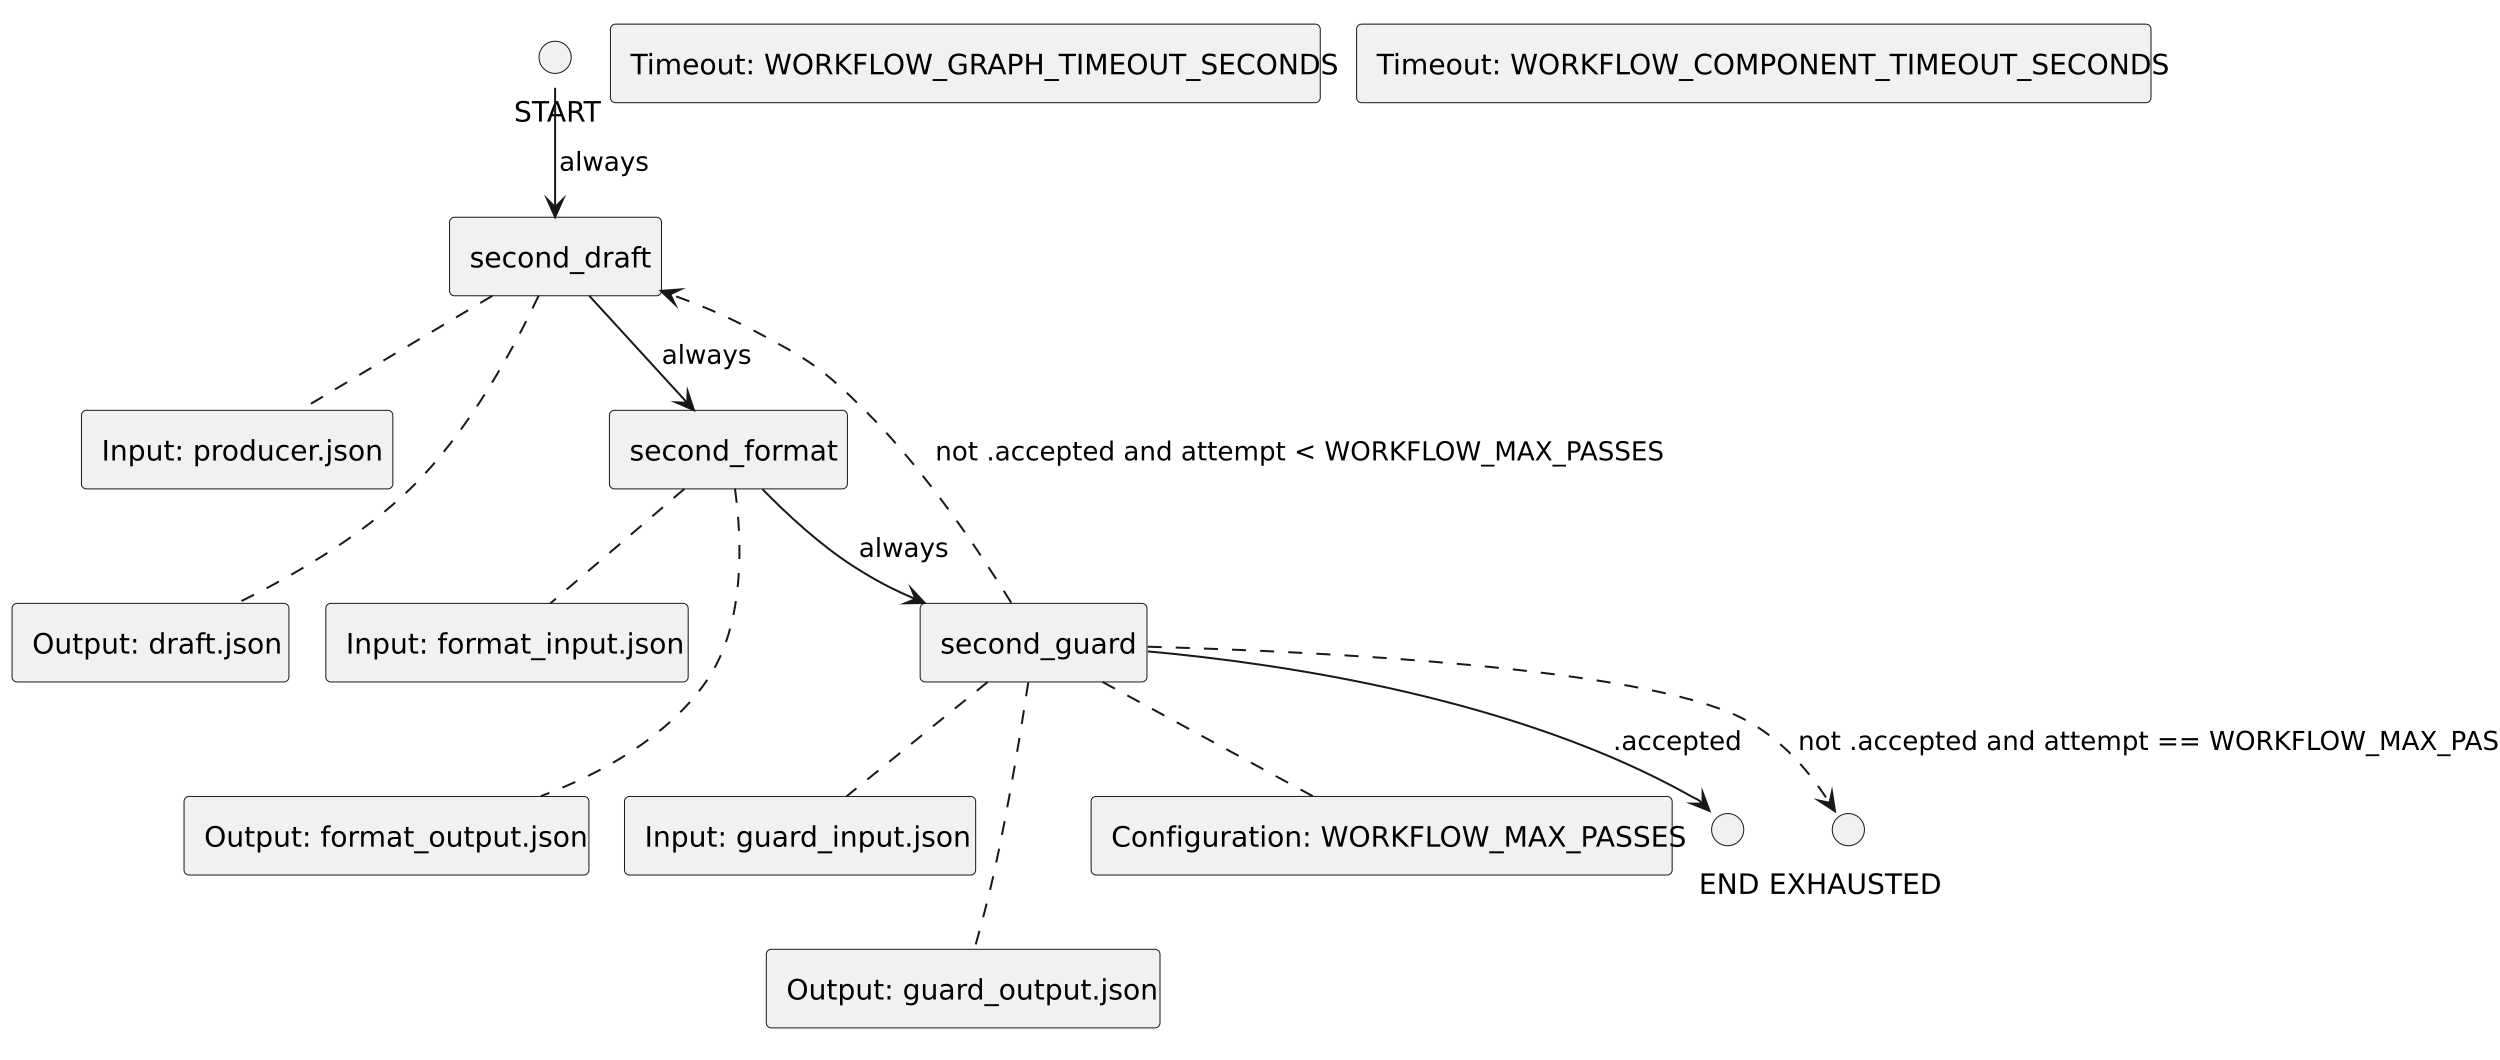
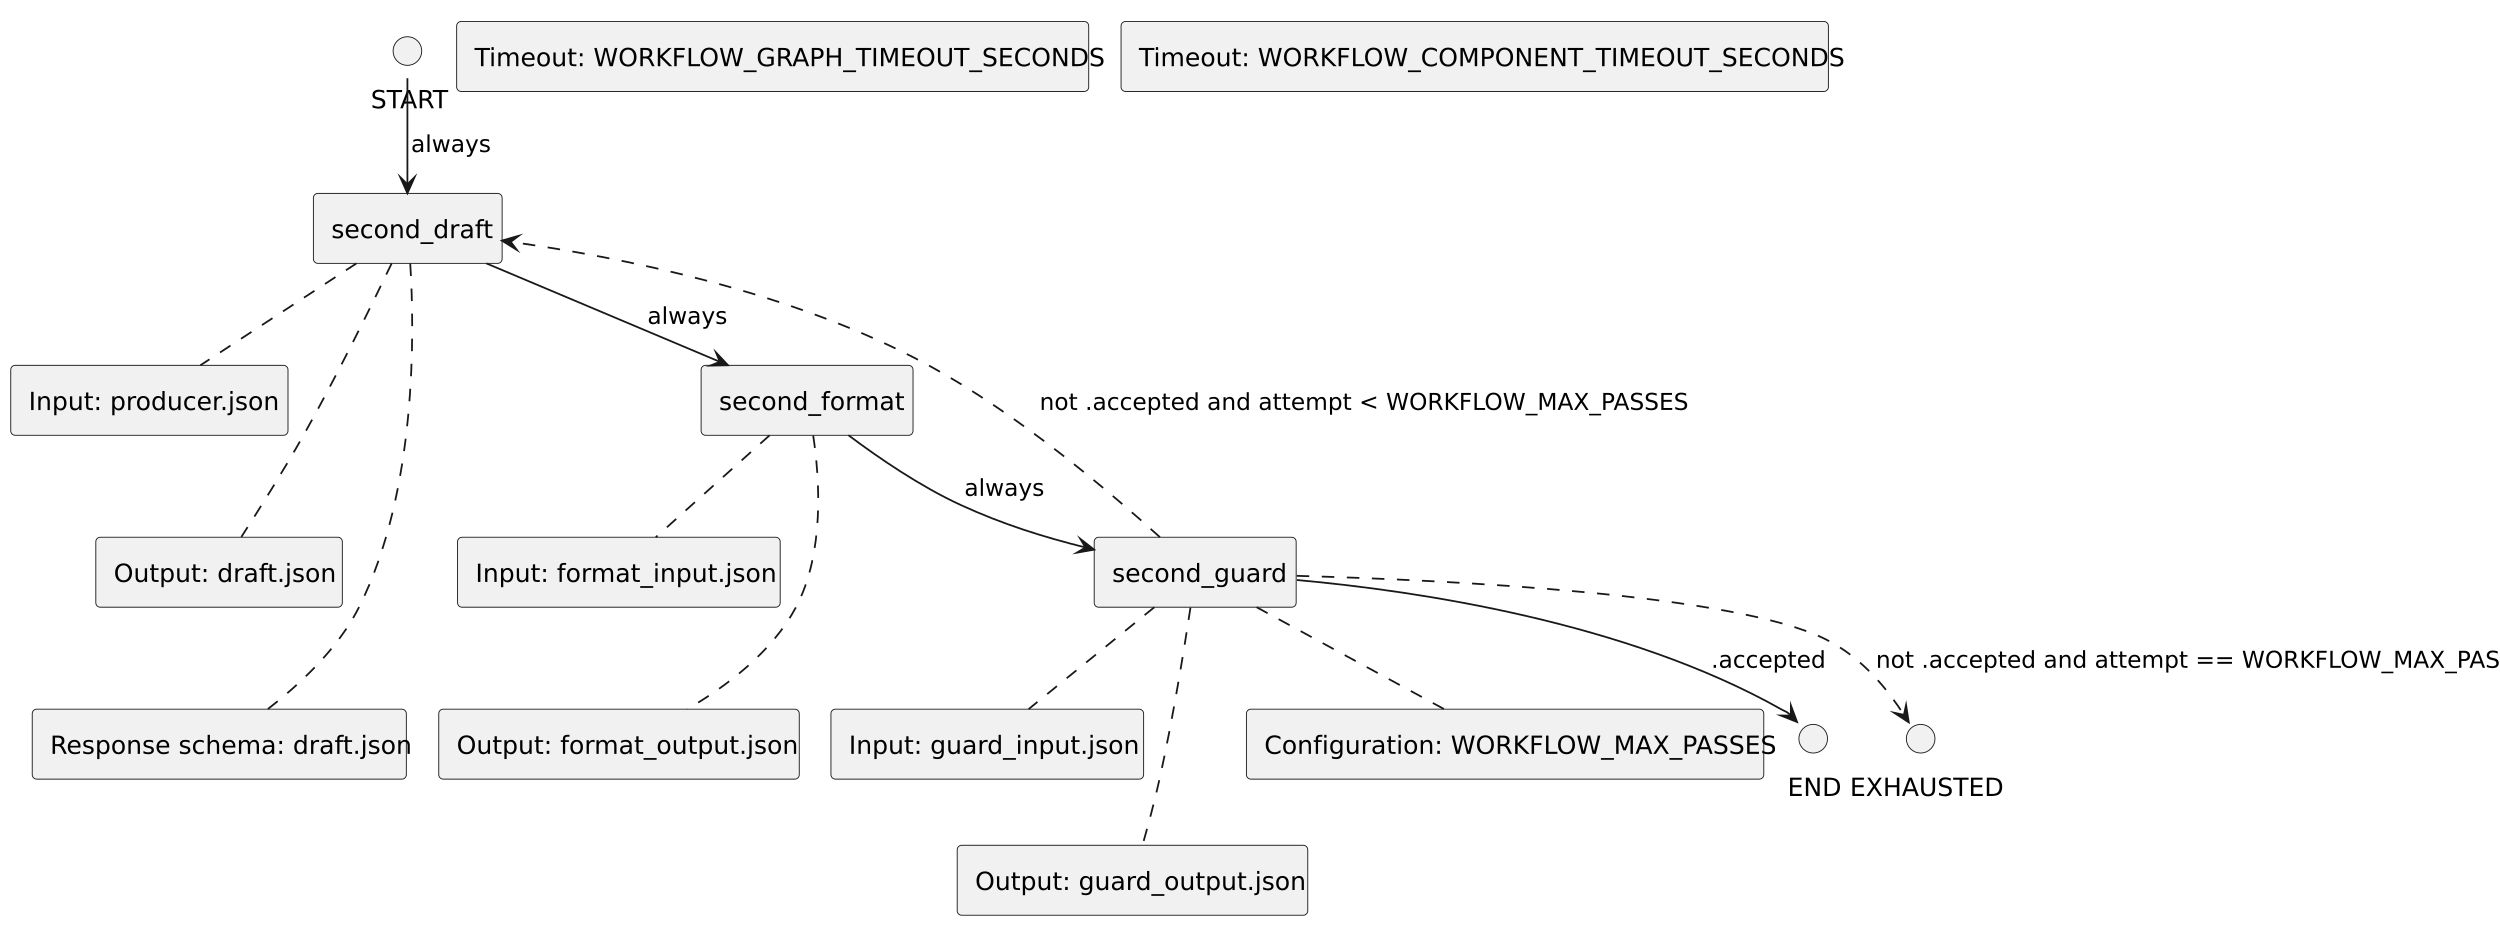
- <svg xmlns="http://www.w3.org/2000/svg" xmlns:xlink="http://www.w3.org/1999/xlink" version="1.1" data-diagram-type="DESCRIPTION" style="width:1243px;height:527px;background:#FFFFFF;" width="1243px" height="527px" viewBox="0 0 1243 527" zoomAndPan="magnify" preserveAspectRatio="none" contentStyleType="text/css">
+ <svg xmlns="http://www.w3.org/2000/svg" xmlns:xlink="http://www.w3.org/1999/xlink" version="1.1" data-diagram-type="DESCRIPTION" style="width:1396px;height:527px;background:#FFFFFF;" width="1396px" height="527px" viewBox="0 0 1396 527" zoomAndPan="magnify" preserveAspectRatio="none" contentStyleType="text/css">
  <defs />
  <g font-family="DejaVu Sans, Liberation Sans, Arial, sans-serif" lengthAdjust="spacing">
    <g class="entity" data-qualified-name="n0" id="ent0001" data-source-line="5">
      <a target="_top" href="//github.com/gorban/api-agent/blob/_____switch_branch_____/demo/contrived/workflows/components/second.md.html#node-second_draft" xlink:href="//github.com/gorban/api-agent/blob/_____switch_branch_____/demo/contrived/workflows/components/second.md.html#node-second_draft" xlink:type="simple" xlink:actuate="onRequest" xlink:show="new" title="//github.com/gorban/api-agent/blob/_____switch_branch_____/demo/contrived/workflows/components/second.md.html#node-second_draft" xlink:title="//github.com/gorban/api-agent/blob/_____switch_branch_____/demo/contrived/workflows/components/second.md.html#node-second_draft">
-         <rect x="223.5" y="108" width="105.386" height="39.068" fill="#F1F1F1" style="stroke:#181818;stroke-width:0.5;" rx="2.5" ry="2.5" />
-         <text x="233.5" y="132.966" fill="#000" font-size="14" textLength="85.386">second_draft</text>
+         <rect x="175" y="108" width="105.386" height="39.068" fill="#F1F1F1" style="stroke:#181818;stroke-width:0.5;" rx="2.5" ry="2.5" />
+         <text x="185" y="132.966" fill="#000" font-size="14" textLength="85.386">second_draft</text>
      </a>
    </g>
    <g class="entity" data-qualified-name="ref0" id="ent0002" data-source-line="6">
      <a target="_top" href="//github.com/gorban/api-agent/blob/_____switch_branch_____/demo/contrived/schemas/producer.json" xlink:href="//github.com/gorban/api-agent/blob/_____switch_branch_____/demo/contrived/schemas/producer.json" xlink:type="simple" xlink:actuate="onRequest" xlink:show="new" title="//github.com/gorban/api-agent/blob/_____switch_branch_____/demo/contrived/schemas/producer.json" xlink:title="//github.com/gorban/api-agent/blob/_____switch_branch_____/demo/contrived/schemas/producer.json">
-         <rect x="40.5" y="204" width="154.819" height="39.068" fill="#F1F1F1" style="stroke:#181818;stroke-width:0.5;" rx="2.5" ry="2.5" />
-         <text x="50.5" y="228.966" fill="#000" font-size="14" textLength="134.819">Input: producer.json</text>
+         <rect x="6" y="204" width="154.819" height="39.068" fill="#F1F1F1" style="stroke:#181818;stroke-width:0.5;" rx="2.5" ry="2.5" />
+         <text x="16" y="228.966" fill="#000" font-size="14" textLength="134.819">Input: producer.json</text>
      </a>
    </g>
    <g class="entity" data-qualified-name="ref1" id="ent0004" data-source-line="8">
      <a target="_top" href="//github.com/gorban/api-agent/blob/_____switch_branch_____/demo/contrived/schemas/draft.json" xlink:href="//github.com/gorban/api-agent/blob/_____switch_branch_____/demo/contrived/schemas/draft.json" xlink:type="simple" xlink:actuate="onRequest" xlink:show="new" title="//github.com/gorban/api-agent/blob/_____switch_branch_____/demo/contrived/schemas/draft.json" xlink:title="//github.com/gorban/api-agent/blob/_____switch_branch_____/demo/contrived/schemas/draft.json">
-         <rect x="6" y="300" width="137.656" height="39.068" fill="#F1F1F1" style="stroke:#181818;stroke-width:0.5;" rx="2.5" ry="2.5" />
-         <text x="16" y="324.966" fill="#000" font-size="14" textLength="117.656">Output: draft.json</text>
+         <rect x="53.5" y="300" width="137.656" height="39.068" fill="#F1F1F1" style="stroke:#181818;stroke-width:0.5;" rx="2.5" ry="2.5" />
+         <text x="63.5" y="324.966" fill="#000" font-size="14" textLength="117.656">Output: draft.json</text>
      </a>
    </g>
-     <g class="entity" data-qualified-name="n1" id="ent0007" data-source-line="11">
-       <a target="_top" href="//github.com/gorban/api-agent/blob/_____switch_branch_____/demo/contrived/workflows/components/second.md.html#node-second_format" xlink:href="//github.com/gorban/api-agent/blob/_____switch_branch_____/demo/contrived/workflows/components/second.md.html#node-second_format" xlink:type="simple" xlink:actuate="onRequest" xlink:show="new" title="//github.com/gorban/api-agent/blob/_____switch_branch_____/demo/contrived/workflows/components/second.md.html#node-second_format" xlink:title="//github.com/gorban/api-agent/blob/_____switch_branch_____/demo/contrived/workflows/components/second.md.html#node-second_format">
-         <rect x="303" y="204" width="118.336" height="39.068" fill="#F1F1F1" style="stroke:#181818;stroke-width:0.5;" rx="2.5" ry="2.5" />
-         <text x="313" y="228.966" fill="#000" font-size="14" textLength="98.336">second_format</text>
+     <g class="entity" data-qualified-name="ref2" id="ent0007" data-source-line="11">
+       <a target="_top" href="//github.com/gorban/api-agent/blob/_____switch_branch_____/demo/contrived/schemas/draft.json" xlink:href="//github.com/gorban/api-agent/blob/_____switch_branch_____/demo/contrived/schemas/draft.json" xlink:type="simple" xlink:actuate="onRequest" xlink:show="new" title="//github.com/gorban/api-agent/blob/_____switch_branch_____/demo/contrived/schemas/draft.json" xlink:title="//github.com/gorban/api-agent/blob/_____switch_branch_____/demo/contrived/schemas/draft.json">
+         <rect x="18" y="396" width="208.901" height="39.068" fill="#F1F1F1" style="stroke:#181818;stroke-width:0.5;" rx="2.5" ry="2.5" />
+         <text x="28" y="420.966" fill="#000" font-size="14" textLength="188.901">Response schema: draft.json</text>
      </a>
    </g>
-     <g class="entity" data-qualified-name="ref2" id="ent0008" data-source-line="12">
-       <a target="_top" href="//github.com/gorban/api-agent/blob/_____switch_branch_____/demo/contrived/schemas/format_input.json" xlink:href="//github.com/gorban/api-agent/blob/_____switch_branch_____/demo/contrived/schemas/format_input.json" xlink:type="simple" xlink:actuate="onRequest" xlink:show="new" title="//github.com/gorban/api-agent/blob/_____switch_branch_____/demo/contrived/schemas/format_input.json" xlink:title="//github.com/gorban/api-agent/blob/_____switch_branch_____/demo/contrived/schemas/format_input.json">
-         <rect x="162" y="300" width="180.159" height="39.068" fill="#F1F1F1" style="stroke:#181818;stroke-width:0.5;" rx="2.5" ry="2.5" />
-         <text x="172" y="324.966" fill="#000" font-size="14" textLength="160.159">Input: format_input.json</text>
+     <g class="entity" data-qualified-name="n1" id="ent0010" data-source-line="14">
+       <a target="_top" href="//github.com/gorban/api-agent/blob/_____switch_branch_____/demo/contrived/workflows/components/second.md.html#node-second_format" xlink:href="//github.com/gorban/api-agent/blob/_____switch_branch_____/demo/contrived/workflows/components/second.md.html#node-second_format" xlink:type="simple" xlink:actuate="onRequest" xlink:show="new" title="//github.com/gorban/api-agent/blob/_____switch_branch_____/demo/contrived/workflows/components/second.md.html#node-second_format" xlink:title="//github.com/gorban/api-agent/blob/_____switch_branch_____/demo/contrived/workflows/components/second.md.html#node-second_format">
+         <rect x="391.5" y="204" width="118.336" height="39.068" fill="#F1F1F1" style="stroke:#181818;stroke-width:0.5;" rx="2.5" ry="2.5" />
+         <text x="401.5" y="228.966" fill="#000" font-size="14" textLength="98.336">second_format</text>
      </a>
    </g>
-     <g class="entity" data-qualified-name="ref3" id="ent0010" data-source-line="14">
-       <a target="_top" href="//github.com/gorban/api-agent/blob/_____switch_branch_____/demo/contrived/schemas/format_output.json" xlink:href="//github.com/gorban/api-agent/blob/_____switch_branch_____/demo/contrived/schemas/format_output.json" xlink:type="simple" xlink:actuate="onRequest" xlink:show="new" title="//github.com/gorban/api-agent/blob/_____switch_branch_____/demo/contrived/schemas/format_output.json" xlink:title="//github.com/gorban/api-agent/blob/_____switch_branch_____/demo/contrived/schemas/format_output.json">
-         <rect x="91.5" y="396" width="201.313" height="39.068" fill="#F1F1F1" style="stroke:#181818;stroke-width:0.5;" rx="2.5" ry="2.5" />
-         <text x="101.5" y="420.966" fill="#000" font-size="14" textLength="181.313">Output: format_output.json</text>
+     <g class="entity" data-qualified-name="ref3" id="ent0011" data-source-line="15">
+       <a target="_top" href="//github.com/gorban/api-agent/blob/_____switch_branch_____/demo/contrived/schemas/format_input.json" xlink:href="//github.com/gorban/api-agent/blob/_____switch_branch_____/demo/contrived/schemas/format_input.json" xlink:type="simple" xlink:actuate="onRequest" xlink:show="new" title="//github.com/gorban/api-agent/blob/_____switch_branch_____/demo/contrived/schemas/format_input.json" xlink:title="//github.com/gorban/api-agent/blob/_____switch_branch_____/demo/contrived/schemas/format_input.json">
+         <rect x="255.5" y="300" width="180.159" height="39.068" fill="#F1F1F1" style="stroke:#181818;stroke-width:0.5;" rx="2.5" ry="2.5" />
+         <text x="265.5" y="324.966" fill="#000" font-size="14" textLength="160.159">Input: format_input.json</text>
      </a>
    </g>
-     <g class="entity" data-qualified-name="n2" id="ent0013" data-source-line="17">
-       <a target="_top" href="//github.com/gorban/api-agent/blob/_____switch_branch_____/demo/contrived/workflows/components/second.md.html#node-second_guard" xlink:href="//github.com/gorban/api-agent/blob/_____switch_branch_____/demo/contrived/workflows/components/second.md.html#node-second_guard" xlink:type="simple" xlink:actuate="onRequest" xlink:show="new" title="//github.com/gorban/api-agent/blob/_____switch_branch_____/demo/contrived/workflows/components/second.md.html#node-second_guard" xlink:title="//github.com/gorban/api-agent/blob/_____switch_branch_____/demo/contrived/workflows/components/second.md.html#node-second_guard">
-         <rect x="457.5" y="300" width="112.778" height="39.068" fill="#F1F1F1" style="stroke:#181818;stroke-width:0.5;" rx="2.5" ry="2.5" />
-         <text x="467.5" y="324.966" fill="#000" font-size="14" textLength="92.778">second_guard</text>
+     <g class="entity" data-qualified-name="ref4" id="ent0013" data-source-line="17">
+       <a target="_top" href="//github.com/gorban/api-agent/blob/_____switch_branch_____/demo/contrived/schemas/format_output.json" xlink:href="//github.com/gorban/api-agent/blob/_____switch_branch_____/demo/contrived/schemas/format_output.json" xlink:type="simple" xlink:actuate="onRequest" xlink:show="new" title="//github.com/gorban/api-agent/blob/_____switch_branch_____/demo/contrived/schemas/format_output.json" xlink:title="//github.com/gorban/api-agent/blob/_____switch_branch_____/demo/contrived/schemas/format_output.json">
+         <rect x="245" y="396" width="201.313" height="39.068" fill="#F1F1F1" style="stroke:#181818;stroke-width:0.5;" rx="2.5" ry="2.5" />
+         <text x="255" y="420.966" fill="#000" font-size="14" textLength="181.313">Output: format_output.json</text>
      </a>
    </g>
-     <g class="entity" data-qualified-name="ref4" id="ent0014" data-source-line="18">
-       <a target="_top" href="//github.com/gorban/api-agent/blob/_____switch_branch_____/demo/contrived/schemas/guard_input.json" xlink:href="//github.com/gorban/api-agent/blob/_____switch_branch_____/demo/contrived/schemas/guard_input.json" xlink:type="simple" xlink:actuate="onRequest" xlink:show="new" title="//github.com/gorban/api-agent/blob/_____switch_branch_____/demo/contrived/schemas/guard_input.json" xlink:title="//github.com/gorban/api-agent/blob/_____switch_branch_____/demo/contrived/schemas/guard_input.json">
-         <rect x="310.5" y="396" width="174.601" height="39.068" fill="#F1F1F1" style="stroke:#181818;stroke-width:0.5;" rx="2.5" ry="2.5" />
-         <text x="320.5" y="420.966" fill="#000" font-size="14" textLength="154.601">Input: guard_input.json</text>
+     <g class="entity" data-qualified-name="n2" id="ent0016" data-source-line="20">
+       <a target="_top" href="//github.com/gorban/api-agent/blob/_____switch_branch_____/demo/contrived/workflows/components/second.md.html#node-second_guard" xlink:href="//github.com/gorban/api-agent/blob/_____switch_branch_____/demo/contrived/workflows/components/second.md.html#node-second_guard" xlink:type="simple" xlink:actuate="onRequest" xlink:show="new" title="//github.com/gorban/api-agent/blob/_____switch_branch_____/demo/contrived/workflows/components/second.md.html#node-second_guard" xlink:title="//github.com/gorban/api-agent/blob/_____switch_branch_____/demo/contrived/workflows/components/second.md.html#node-second_guard">
+         <rect x="611" y="300" width="112.778" height="39.068" fill="#F1F1F1" style="stroke:#181818;stroke-width:0.5;" rx="2.5" ry="2.5" />
+         <text x="621" y="324.966" fill="#000" font-size="14" textLength="92.778">second_guard</text>
      </a>
    </g>
-     <g class="entity" data-qualified-name="ref5" id="ent0016" data-source-line="20">
-       <a target="_top" href="//github.com/gorban/api-agent/blob/_____switch_branch_____/demo/contrived/schemas/guard_output.json" xlink:href="//github.com/gorban/api-agent/blob/_____switch_branch_____/demo/contrived/schemas/guard_output.json" xlink:type="simple" xlink:actuate="onRequest" xlink:show="new" title="//github.com/gorban/api-agent/blob/_____switch_branch_____/demo/contrived/schemas/guard_output.json" xlink:title="//github.com/gorban/api-agent/blob/_____switch_branch_____/demo/contrived/schemas/guard_output.json">
-         <rect x="381" y="472" width="195.755" height="39.068" fill="#F1F1F1" style="stroke:#181818;stroke-width:0.5;" rx="2.5" ry="2.5" />
-         <text x="391" y="496.966" fill="#000" font-size="14" textLength="175.755">Output: guard_output.json</text>
+     <g class="entity" data-qualified-name="ref5" id="ent0017" data-source-line="21">
+       <a target="_top" href="//github.com/gorban/api-agent/blob/_____switch_branch_____/demo/contrived/schemas/guard_input.json" xlink:href="//github.com/gorban/api-agent/blob/_____switch_branch_____/demo/contrived/schemas/guard_input.json" xlink:type="simple" xlink:actuate="onRequest" xlink:show="new" title="//github.com/gorban/api-agent/blob/_____switch_branch_____/demo/contrived/schemas/guard_input.json" xlink:title="//github.com/gorban/api-agent/blob/_____switch_branch_____/demo/contrived/schemas/guard_input.json">
+         <rect x="464" y="396" width="174.601" height="39.068" fill="#F1F1F1" style="stroke:#181818;stroke-width:0.5;" rx="2.5" ry="2.5" />
+         <text x="474" y="420.966" fill="#000" font-size="14" textLength="154.601">Input: guard_input.json</text>
      </a>
    </g>
-     <g class="entity" data-qualified-name="timeout6" id="ent0019" data-source-line="23">
-       <a target="_top" href="//github.com/gorban/api-agent/blob/_____switch_branch_____/demo/cfg/config.toml" xlink:href="//github.com/gorban/api-agent/blob/_____switch_branch_____/demo/cfg/config.toml" xlink:type="simple" xlink:actuate="onRequest" xlink:show="new" title="//github.com/gorban/api-agent/blob/_____switch_branch_____/demo/cfg/config.toml" xlink:title="//github.com/gorban/api-agent/blob/_____switch_branch_____/demo/cfg/config.toml">
-         <rect x="303.5" y="12" width="352.933" height="39.068" fill="#F1F1F1" style="stroke:#181818;stroke-width:0.5;" rx="2.5" ry="2.5" />
-         <text x="313.5" y="36.966" fill="#000" font-size="14" textLength="332.933">Timeout: WORKFLOW_GRAPH_TIMEOUT_SECONDS</text>
+     <g class="entity" data-qualified-name="ref6" id="ent0019" data-source-line="23">
+       <a target="_top" href="//github.com/gorban/api-agent/blob/_____switch_branch_____/demo/contrived/schemas/guard_output.json" xlink:href="//github.com/gorban/api-agent/blob/_____switch_branch_____/demo/contrived/schemas/guard_output.json" xlink:type="simple" xlink:actuate="onRequest" xlink:show="new" title="//github.com/gorban/api-agent/blob/_____switch_branch_____/demo/contrived/schemas/guard_output.json" xlink:title="//github.com/gorban/api-agent/blob/_____switch_branch_____/demo/contrived/schemas/guard_output.json">
+         <rect x="534.5" y="472" width="195.755" height="39.068" fill="#F1F1F1" style="stroke:#181818;stroke-width:0.5;" rx="2.5" ry="2.5" />
+         <text x="544.5" y="496.966" fill="#000" font-size="14" textLength="175.755">Output: guard_output.json</text>
      </a>
    </g>
-     <g class="entity" data-qualified-name="timeout7" id="ent0020" data-source-line="24">
+     <g class="entity" data-qualified-name="timeout7" id="ent0022" data-source-line="26">
      <a target="_top" href="//github.com/gorban/api-agent/blob/_____switch_branch_____/demo/cfg/config.toml" xlink:href="//github.com/gorban/api-agent/blob/_____switch_branch_____/demo/cfg/config.toml" xlink:type="simple" xlink:actuate="onRequest" xlink:show="new" title="//github.com/gorban/api-agent/blob/_____switch_branch_____/demo/cfg/config.toml" xlink:title="//github.com/gorban/api-agent/blob/_____switch_branch_____/demo/cfg/config.toml">
-         <rect x="674.5" y="12" width="394.974" height="39.068" fill="#F1F1F1" style="stroke:#181818;stroke-width:0.5;" rx="2.5" ry="2.5" />
-         <text x="684.5" y="36.966" fill="#000" font-size="14" textLength="374.974">Timeout: WORKFLOW_COMPONENT_TIMEOUT_SECONDS</text>
+         <rect x="255" y="12" width="352.933" height="39.068" fill="#F1F1F1" style="stroke:#181818;stroke-width:0.5;" rx="2.5" ry="2.5" />
+         <text x="265" y="36.966" fill="#000" font-size="14" textLength="332.933">Timeout: WORKFLOW_GRAPH_TIMEOUT_SECONDS</text>
      </a>
    </g>
-     <g class="entity" data-qualified-name="passlimit8" id="ent0021" data-source-line="25">
+     <g class="entity" data-qualified-name="timeout8" id="ent0023" data-source-line="27">
      <a target="_top" href="//github.com/gorban/api-agent/blob/_____switch_branch_____/demo/cfg/config.toml" xlink:href="//github.com/gorban/api-agent/blob/_____switch_branch_____/demo/cfg/config.toml" xlink:type="simple" xlink:actuate="onRequest" xlink:show="new" title="//github.com/gorban/api-agent/blob/_____switch_branch_____/demo/cfg/config.toml" xlink:title="//github.com/gorban/api-agent/blob/_____switch_branch_____/demo/cfg/config.toml">
-         <rect x="542.5" y="396" width="288.897" height="39.068" fill="#F1F1F1" style="stroke:#181818;stroke-width:0.5;" rx="2.5" ry="2.5" />
-         <text x="552.5" y="420.966" fill="#000" font-size="14" textLength="268.897">Configuration: WORKFLOW_MAX_PASSES</text>
+         <rect x="626" y="12" width="394.974" height="39.068" fill="#F1F1F1" style="stroke:#181818;stroke-width:0.5;" rx="2.5" ry="2.5" />
+         <text x="636" y="36.966" fill="#000" font-size="14" textLength="374.974">Timeout: WORKFLOW_COMPONENT_TIMEOUT_SECONDS</text>
      </a>
    </g>
-     <g class="entity" data-qualified-name="start" id="ent0023" data-source-line="27">
-       <ellipse cx="276" cy="28.5" rx="8" ry="8" fill="#F1F1F1" style="stroke:#181818;stroke-width:0.5;" />
-       <text x="255.546" y="60.466" fill="#000" font-size="14" textLength="40.908">START</text>
+     <g class="entity" data-qualified-name="passlimit9" id="ent0024" data-source-line="28">
+       <a target="_top" href="//github.com/gorban/api-agent/blob/_____switch_branch_____/demo/cfg/config.toml" xlink:href="//github.com/gorban/api-agent/blob/_____switch_branch_____/demo/cfg/config.toml" xlink:type="simple" xlink:actuate="onRequest" xlink:show="new" title="//github.com/gorban/api-agent/blob/_____switch_branch_____/demo/cfg/config.toml" xlink:title="//github.com/gorban/api-agent/blob/_____switch_branch_____/demo/cfg/config.toml">
+         <rect x="696" y="396" width="288.897" height="39.068" fill="#F1F1F1" style="stroke:#181818;stroke-width:0.5;" rx="2.5" ry="2.5" />
+         <text x="706" y="420.966" fill="#000" font-size="14" textLength="268.897">Configuration: WORKFLOW_MAX_PASSES</text>
+       </a>
    </g>
-     <g class="entity" data-qualified-name="end" id="ent0027" data-source-line="31">
-       <ellipse cx="859" cy="412.5" rx="8" ry="8" fill="#F1F1F1" style="stroke:#181818;stroke-width:0.5;" />
-       <text x="844.678" y="444.466" fill="#000" font-size="14" textLength="28.644">END</text>
+     <g class="entity" data-qualified-name="start" id="ent0026" data-source-line="30">
+       <ellipse cx="227.5" cy="28.5" rx="8" ry="8" fill="#F1F1F1" style="stroke:#181818;stroke-width:0.5;" />
+       <text x="207.046" y="60.466" fill="#000" font-size="14" textLength="40.908">START</text>
    </g>
-     <g class="entity" data-qualified-name="exhausted" id="ent0030" data-source-line="34">
-       <ellipse cx="919" cy="412.5" rx="8" ry="8" fill="#F1F1F1" style="stroke:#181818;stroke-width:0.5;" />
-       <text x="879.492" y="444.466" fill="#000" font-size="14" textLength="79.016">EXHAUSTED</text>
+     <g class="entity" data-qualified-name="end" id="ent0030" data-source-line="34">
+       <ellipse cx="1012.5" cy="412.5" rx="8" ry="8" fill="#F1F1F1" style="stroke:#181818;stroke-width:0.5;" />
+       <text x="998.178" y="444.466" fill="#000" font-size="14" textLength="28.644">END</text>
+     </g>
+     <g class="entity" data-qualified-name="exhausted" id="ent0033" data-source-line="37">
+       <ellipse cx="1072.5" cy="412.5" rx="8" ry="8" fill="#F1F1F1" style="stroke:#181818;stroke-width:0.5;" />
+       <text x="1032.992" y="444.466" fill="#000" font-size="14" textLength="79.016">EXHAUSTED</text>
    </g>
    <g class="link" data-entity-1="ent0001" data-entity-2="ent0002" id="lnk3" data-link-type="association">
-       <path d="M244.784,147.071 C217.085,163.551 176.831,187.499 149.151,203.967" style="stroke:#181818;stroke-width:1;stroke-dasharray:7,7;" fill="none" />
+       <path d="M199.05,147.071 C173.805,163.551 137.118,187.499 111.891,203.967" style="stroke:#181818;stroke-width:1;stroke-dasharray:7,7;" fill="none" />
    </g>
    <g class="link" data-entity-1="ent0001" data-entity-2="ent0004" id="lnk5" data-link-type="association">
-       <path d="M267.802,147.048 C256.324,171.401 233.516,214.409 204,243 C179.024,267.194 144.85,286.745 117.951,299.886" style="stroke:#181818;stroke-width:1;stroke-dasharray:7,7;" fill="none" />
+       <path d="M218.747,147.005 C207.794,169.864 188.196,209.798 169.5,243 C158.364,262.777 144.52,284.736 134.749,299.85" style="stroke:#181818;stroke-width:1;stroke-dasharray:7,7;" fill="none" />
    </g>
-     <g class="link" data-entity-1="ent0007" data-entity-2="ent0008" id="lnk9" data-link-type="association">
-       <path d="M340.268,243.071 C320.983,259.551 292.958,283.499 273.687,299.967" style="stroke:#181818;stroke-width:1;stroke-dasharray:7,7;" fill="none" />
+     <g class="link" data-entity-1="ent0001" data-entity-2="ent0007" id="lnk8" data-link-type="association">
+       <path d="M229.078,147.13 C231.495,185.346 232.859,274.44 200.5,339 C188.846,362.251 167.091,382.374 149.511,395.985" style="stroke:#181818;stroke-width:1;stroke-dasharray:7,7;" fill="none" />
    </g>
-     <g class="link" data-entity-1="ent0007" data-entity-2="ent0010" id="lnk11" data-link-type="association">
-       <path d="M365.42,243.042 C368.839,267.388 371.067,310.388 351,339 C331.611,366.645 299.336,384.492 268.912,395.848" style="stroke:#181818;stroke-width:1;stroke-dasharray:7,7;" fill="none" />
+     <g class="link" data-entity-1="ent0010" data-entity-2="ent0011" id="lnk12" data-link-type="association">
+       <path d="M429.755,243.071 C411.347,259.551 384.596,283.499 366.202,299.967" style="stroke:#181818;stroke-width:1;stroke-dasharray:7,7;" fill="none" />
    </g>
-     <g class="link" data-entity-1="ent0013" data-entity-2="ent0014" id="lnk15" data-link-type="association">
-       <path d="M491.082,339.071 C470.746,355.551 441.192,379.499 420.87,395.967" style="stroke:#181818;stroke-width:1;stroke-dasharray:7,7;" fill="none" />
+     <g class="link" data-entity-1="ent0010" data-entity-2="ent0013" id="lnk14" data-link-type="association">
+       <path d="M454.088,243.2 C457.667,266.964 460.579,308.547 444.5,339 C431.279,364.04 405.665,383.223 383.803,395.987" style="stroke:#181818;stroke-width:1;stroke-dasharray:7,7;" fill="none" />
    </g>
-     <g class="link" data-entity-1="ent0013" data-entity-2="ent0016" id="lnk17" data-link-type="association">
-       <path d="M511.262,339.245 C507.815,362.007 501.434,401.51 494,435 C491.253,447.375 487.54,461.131 484.495,471.851" style="stroke:#181818;stroke-width:1;stroke-dasharray:7,7;" fill="none" />
+     <g class="link" data-entity-1="ent0016" data-entity-2="ent0017" id="lnk18" data-link-type="association">
+       <path d="M644.582,339.071 C624.246,355.551 594.692,379.499 574.37,395.967" style="stroke:#181818;stroke-width:1;stroke-dasharray:7,7;" fill="none" />
    </g>
-     <g class="link" data-entity-1="ent0013" data-entity-2="ent0021" id="lnk22" data-link-type="association">
-       <path d="M548.179,339.071 C578.509,355.551 622.584,379.499 652.892,395.967" style="stroke:#181818;stroke-width:1;stroke-dasharray:7,7;" fill="none" />
+     <g class="link" data-entity-1="ent0016" data-entity-2="ent0019" id="lnk20" data-link-type="association">
+       <path d="M664.762,339.245 C661.315,362.007 654.934,401.51 647.5,435 C644.753,447.375 641.04,461.131 637.995,471.851" style="stroke:#181818;stroke-width:1;stroke-dasharray:7,7;" fill="none" />
    </g>
-     <g class="link" data-entity-1="ent0023" data-entity-2="ent0001" id="lnk24" data-link-type="dependency">
-       <polygon points="276,107.92,280,98.92,276,102.92,272,98.92,276,107.92" fill="#181818" style="stroke:#181818;stroke-width:1;stroke-linejoin:miter;stroke-miterlimit:10;" />
-       <path d="M276,43.652 C276,59.506 276,83.759 276,102.92" style="stroke:#181818;stroke-width:1;" fill="none" />
-       <text x="278" y="84.897" fill="#000" font-size="13" textLength="41.015">always</text>
+     <g class="link" data-entity-1="ent0016" data-entity-2="ent0024" id="lnk25" data-link-type="association">
+       <path d="M701.679,339.071 C732.009,355.551 776.084,379.499 806.392,395.967" style="stroke:#181818;stroke-width:1;stroke-dasharray:7,7;" fill="none" />
    </g>
-     <g class="link" data-entity-1="ent0001" data-entity-2="ent0007" id="lnk25" data-link-type="dependency">
-       <polygon points="345.044,203.967,341.921,194.627,341.669,200.278,336.018,200.027,345.044,203.967" fill="#181818" style="stroke:#181818;stroke-width:1;stroke-linejoin:miter;stroke-miterlimit:10;" />
-       <path d="M292.991,147.071 C308.068,163.551 326.603,183.81 341.669,200.278" style="stroke:#181818;stroke-width:1;" fill="none" />
-       <text x="329" y="180.897" fill="#000" font-size="13" textLength="41.015">always</text>
+     <g class="link" data-entity-1="ent0026" data-entity-2="ent0001" id="lnk27" data-link-type="dependency">
+       <polygon points="227.5,107.92,231.5,98.92,227.5,102.92,223.5,98.92,227.5,107.92" fill="#181818" style="stroke:#181818;stroke-width:1;stroke-linejoin:miter;stroke-miterlimit:10;" />
+       <path d="M227.5,43.652 C227.5,59.506 227.5,83.759 227.5,102.92" style="stroke:#181818;stroke-width:1;" fill="none" />
+       <text x="229.5" y="84.897" fill="#000" font-size="13" textLength="41.015">always</text>
    </g>
-     <g class="link" data-entity-1="ent0007" data-entity-2="ent0013" id="lnk26" data-link-type="dependency">
-       <polygon points="459.779,299.812,453.064,292.606,455.178,297.853,449.931,299.967,459.779,299.812" fill="#181818" style="stroke:#181818;stroke-width:1;stroke-linejoin:miter;stroke-miterlimit:10;" />
-       <path d="M379.072,243.187 C391.023,255.442 407.86,271.147 425,282 C435.723,288.79 443.323,292.807 455.178,297.853" style="stroke:#181818;stroke-width:1;" fill="none" />
-       <text x="427" y="276.897" fill="#000" font-size="13" textLength="41.015">always</text>
+     <g class="link" data-entity-1="ent0001" data-entity-2="ent0010" id="lnk28" data-link-type="dependency">
+       <polygon points="406.534,203.967,399.794,196.785,401.927,202.025,396.687,204.157,406.534,203.967" fill="#181818" style="stroke:#181818;stroke-width:1;stroke-linejoin:miter;stroke-miterlimit:10;" />
+       <path d="M271.558,147.071 C310.653,163.551 362.859,185.557 401.927,202.025" style="stroke:#181818;stroke-width:1;" fill="none" />
+       <text x="361.5" y="180.897" fill="#000" font-size="13" textLength="41.015">always</text>
    </g>
-     <g class="link" data-entity-1="ent0013" data-entity-2="ent0027" id="lnk28" data-link-type="dependency">
-       <polygon points="849.984,403.17,846.547,393.94,846.486,399.597,840.83,399.536,849.984,403.17" fill="#181818" style="stroke:#181818;stroke-width:1;stroke-linejoin:miter;stroke-miterlimit:10;" />
-       <path d="M570.698,323.878 C638.818,330.044 754.701,347.387 841,396 C844.28,397.847 843.848,396.901 846.486,399.597" style="stroke:#181818;stroke-width:1;" fill="none" />
-       <text x="802" y="372.897" fill="#000" font-size="13" textLength="58.604">.accepted</text>
+     <g class="link" data-entity-1="ent0010" data-entity-2="ent0016" id="lnk29" data-link-type="dependency">
+       <polygon points="610.98,306.921,603.216,300.862,606.128,305.711,601.279,308.624,610.98,306.921" fill="#181818" style="stroke:#181818;stroke-width:1;stroke-linejoin:miter;stroke-miterlimit:10;" />
+       <path d="M473.754,243.024 C490.409,255.524 513.813,271.581 536.5,282 C559.993,292.79 582.505,299.817 606.128,305.711" style="stroke:#181818;stroke-width:1;" fill="none" />
+       <text x="538.5" y="276.897" fill="#000" font-size="13" textLength="41.015">always</text>
    </g>
-     <g class="link" data-entity-1="ent0013" data-entity-2="ent0001" id="lnk29" data-link-type="dependency">
-       <polygon points="328.56,144.62,335.684,151.422,333.267,146.307,338.382,143.89,328.56,144.62" fill="#181818" style="stroke:#181818;stroke-width:1;stroke-linejoin:miter;stroke-miterlimit:10;" />
-       <path d="M502.782,299.672 C487.99,275.773 460.271,234.047 430,204 C408.988,183.144 402.153,178.873 376,165 C361.143,157.119 348.919,151.915 333.267,146.307" style="stroke:#181818;stroke-width:1;stroke-dasharray:7,7;" fill="none" />
-       <text x="465" y="228.897" fill="#000" font-size="13" textLength="333.957">not .accepted and attempt &lt; WORKFLOW_MAX_PASSES</text>
+     <g class="link" data-entity-1="ent0016" data-entity-2="ent0030" id="lnk31" data-link-type="dependency">
+       <polygon points="1003.484,403.17,1000.047,393.94,999.986,399.597,994.33,399.536,1003.484,403.17" fill="#181818" style="stroke:#181818;stroke-width:1;stroke-linejoin:miter;stroke-miterlimit:10;" />
+       <path d="M724.198,323.878 C792.318,330.044 908.201,347.387 994.5,396 C997.78,397.847 997.348,396.901 999.986,399.597" style="stroke:#181818;stroke-width:1;" fill="none" />
+       <text x="955.5" y="372.897" fill="#000" font-size="13" textLength="58.604">.accepted</text>
    </g>
-     <g class="link" data-entity-1="ent0013" data-entity-2="ent0030" id="lnk31" data-link-type="dependency">
-       <polygon points="912.368,403.371,910.848,393.64,909.657,399.17,904.127,397.978,912.368,403.371" fill="#181818" style="stroke:#181818;stroke-width:1;stroke-linejoin:miter;stroke-miterlimit:10;" />
-       <path d="M570.58,321.546 C656.601,323.937 815.608,331.737 866,357 C886.875,367.465 900.913,385.623 909.657,399.17" style="stroke:#181818;stroke-width:1;stroke-dasharray:7,7;" fill="none" />
-       <text x="894" y="372.897" fill="#000" font-size="13" textLength="341.393">not .accepted and attempt == WORKFLOW_MAX_PASSES</text>
+     <g class="link" data-entity-1="ent0016" data-entity-2="ent0001" id="lnk32" data-link-type="dependency">
+       <polygon points="280.25,134.359,288.611,139.564,285.202,135.05,289.716,131.641,280.25,134.359" fill="#181818" style="stroke:#181818;stroke-width:1;stroke-linejoin:miter;stroke-miterlimit:10;" />
+       <path d="M647.721,299.978 C620.454,275.26 568.945,231.425 518.5,204 C441.693,162.243 345.769,143.498 285.202,135.05" style="stroke:#181818;stroke-width:1;stroke-dasharray:7,7;" fill="none" />
+       <text x="580.5" y="228.897" fill="#000" font-size="13" textLength="333.957">not .accepted and attempt &lt; WORKFLOW_MAX_PASSES</text>
+     </g>
+     <g class="link" data-entity-1="ent0016" data-entity-2="ent0033" id="lnk34" data-link-type="dependency">
+       <polygon points="1065.868,403.371,1064.348,393.64,1063.157,399.17,1057.627,397.978,1065.868,403.371" fill="#181818" style="stroke:#181818;stroke-width:1;stroke-linejoin:miter;stroke-miterlimit:10;" />
+       <path d="M724.08,321.546 C810.101,323.937 969.108,331.737 1019.5,357 C1040.375,367.465 1054.413,385.623 1063.157,399.17" style="stroke:#181818;stroke-width:1;stroke-dasharray:7,7;" fill="none" />
+       <text x="1047.5" y="372.897" fill="#000" font-size="13" textLength="341.393">not .accepted and attempt == WORKFLOW_MAX_PASSES</text>
    </g>
  </g>
</svg>
